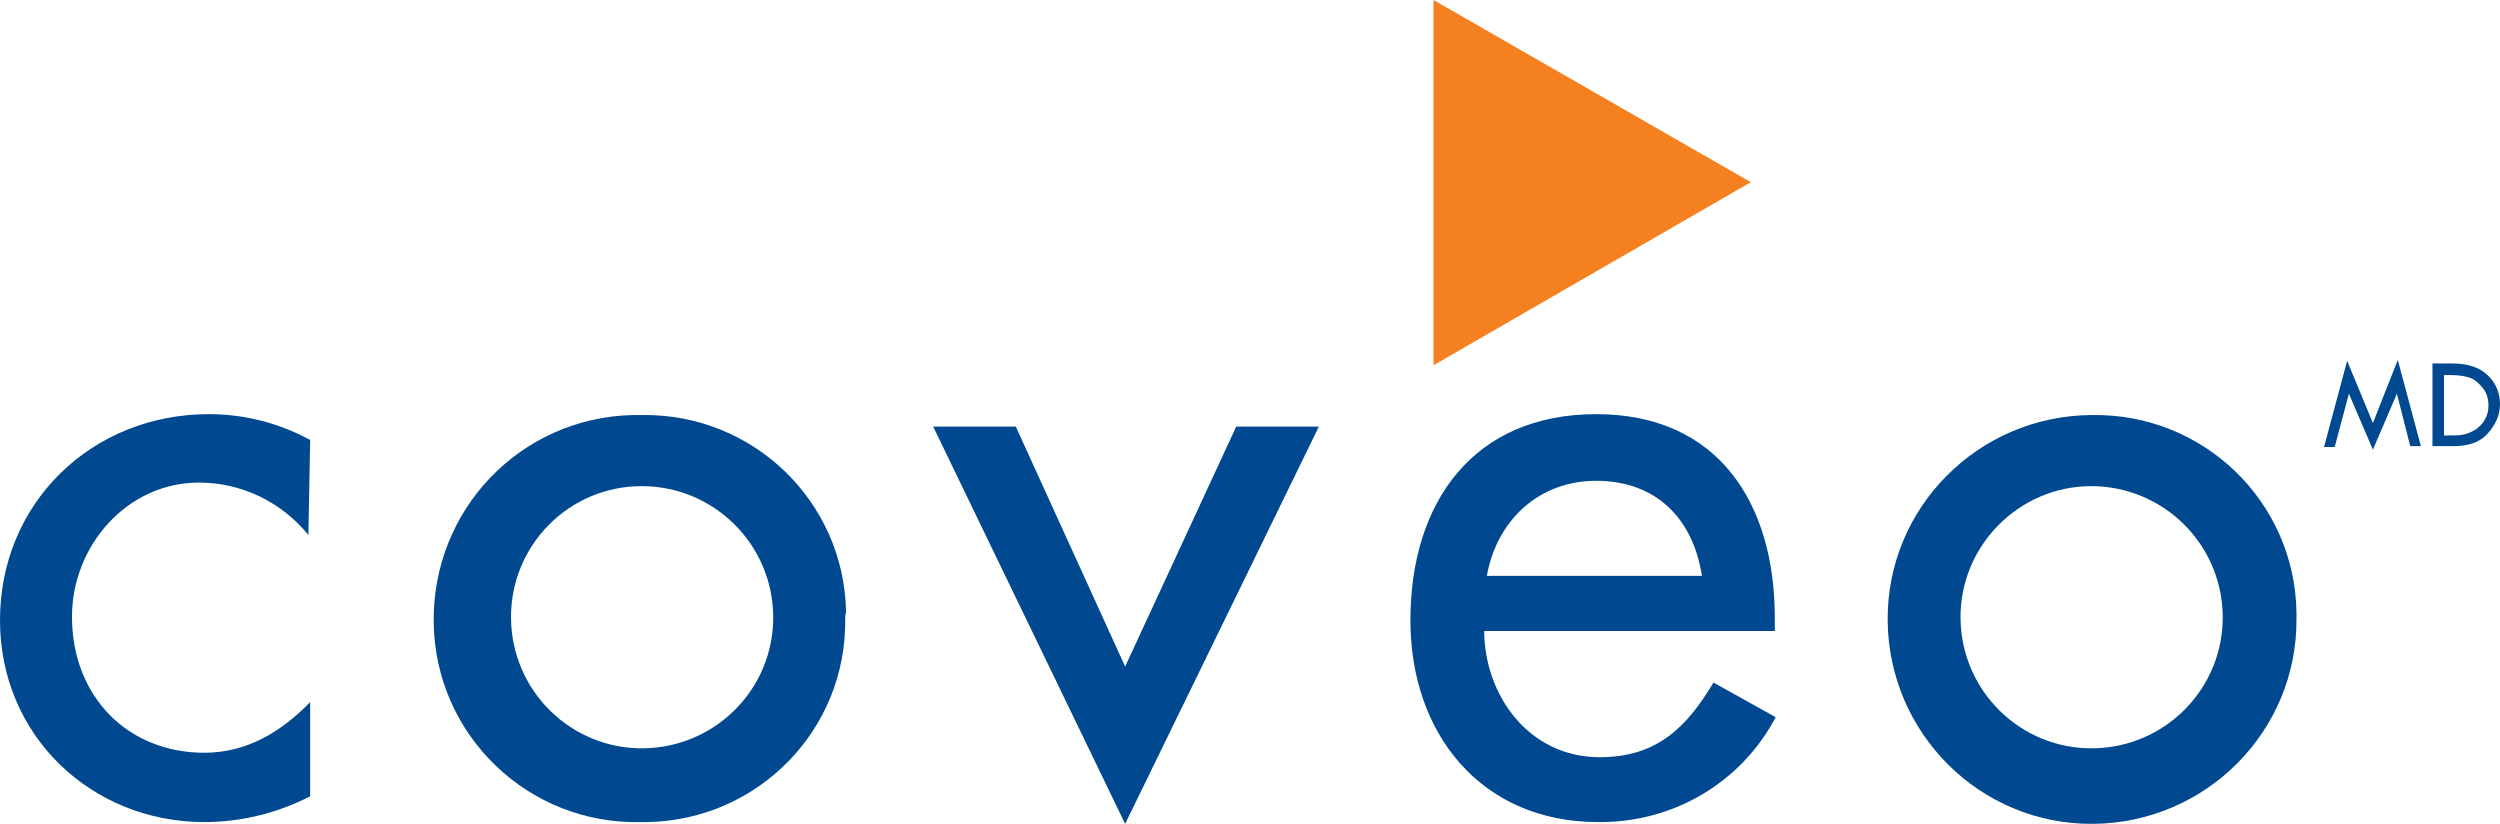
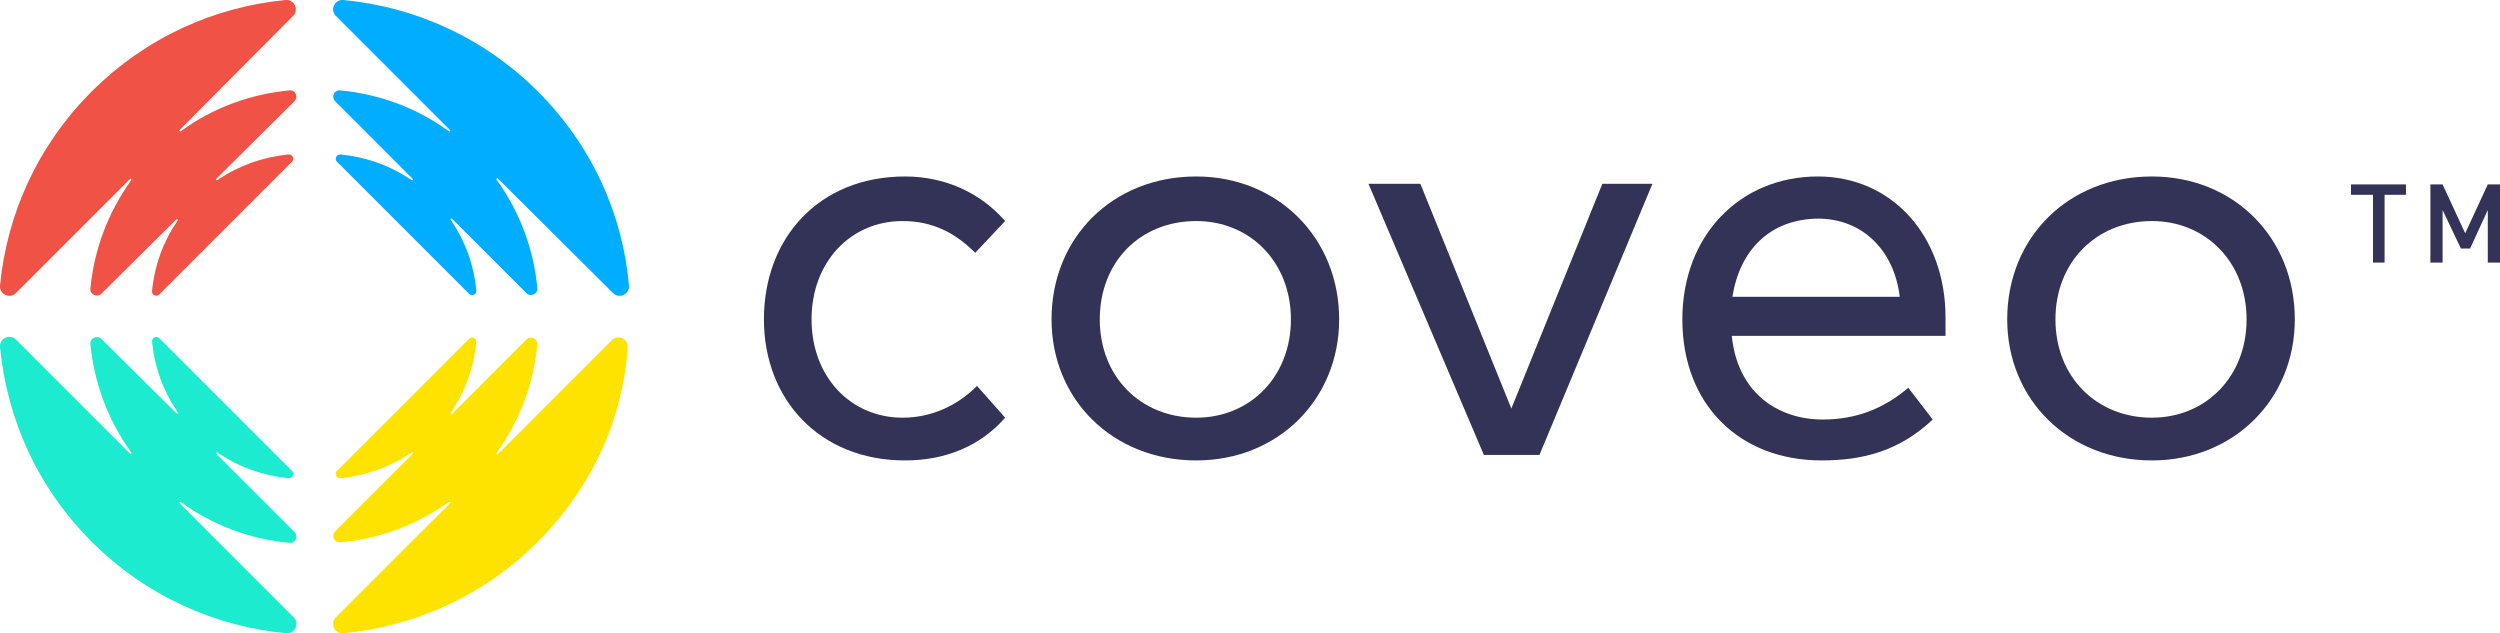
- <svg xmlns="http://www.w3.org/2000/svg" version="1.1" id="Calque_1" x="0px" y="0px" width="281.3px" height="92.7px" viewBox="0 0 281.3 92.7" style="enable-background:new 0 0 281.3 92.7;" xml:space="preserve">
+ <svg xmlns="http://www.w3.org/2000/svg" version="1.1" id="Layer_1" x="0px" y="0px" viewBox="0 0 409.4 103.6" style="enable-background:new 0 0 409.4 103.6;" xml:space="preserve">
  <style type="text/css">
- 	.st0{fill:#004990;}
- 	.st1{fill:#F58020;}
+ 	.st0{fill:#333357;}
+ 	.st1{fill:#00ADFF;}
+ 	.st2{fill:#F05245;}
+ 	.st3{fill:#1CEBCF;}
+ 	.st4{fill:#FFE300;}
</style>
-   <g id="Layer_2">
-     <g id="Layer_1-2">
-       <path class="st0" d="M34.7,60.2c-3-3.7-7.5-5.9-12.3-5.9c-8.1,0-14.3,7.1-14.3,15.1c0,8.9,6.2,15.3,14.9,15.3    c4.7,0,8.6-2.3,11.9-5.7v10.6c-3.7,1.9-7.8,2.9-11.9,2.9c-12.7,0-23-9.7-23-22.7c0-13.3,10.4-23.2,23.5-23.2c4,0,7.9,1,11.4,2.9    L34.7,60.2z" />
-       <path class="st0" d="M57.5,69.6c0.1,8.2,6.8,14.7,14.9,14.6S87.1,77.5,87,69.3c-0.1-8.1-6.7-14.6-14.8-14.6    C64,54.7,57.4,61.4,57.5,69.6 M95.1,69.6c0.2,12.5-9.8,22.7-22.3,22.9c-0.2,0-0.5,0-0.7,0C59.5,92.8,49,82.8,48.8,70.1    S58.5,47,71.2,46.7c0.3,0,0.6,0,1,0c12.5-0.2,22.8,9.7,23,22.2C95.1,69.2,95.1,69.4,95.1,69.6" />
-       <polygon class="st0" points="126.6,75 139.1,48 148.4,48 126.6,92.7 105,48 114.3,48   " />
-       <path class="st0" d="M191.5,64.8c-1-6.5-5.2-10.7-11.9-10.7c-6.5,0-11.2,4.5-12.3,10.7H191.5z M167,70.9c0,7.3,5,14.3,13,14.3    c6.3,0,9.7-3.2,12.8-8.4l7,3.9c-3.9,7.4-11.6,11.9-20,11.8c-13.1,0-21.1-9.9-21.1-22.7c0-13.3,7.1-23.2,20.9-23.2    s20.1,10.1,20.1,22.9v1.5H167z" />
-       <path class="st0" d="M220.6,69.6c0.1,8.2,6.8,14.7,14.9,14.6c8.2-0.1,14.7-6.8,14.6-14.9c-0.1-8.1-6.7-14.6-14.8-14.6    C227.2,54.7,220.5,61.4,220.6,69.6 M258.4,69.6c0.1,12.7-10.2,23-22.9,23.1c-12.7,0.1-23-10.2-23.1-22.9    c-0.1-12.7,10.2-23,22.9-23.1c0,0,0.1,0,0.1,0c12.5-0.2,22.8,9.7,23,22.2C258.4,69.2,258.4,69.4,258.4,69.6" />
-       <polygon class="st1" points="197,20.5 161.3,0 161.3,41.1   " />
+   <g>
+     <g>
+       <path class="st0" d="M164.6,36.2c-4.9,5.2-4.9,5.2-4.9,5.2c-3.3-3.3-7-5.2-11.9-5.2c-8.5,0-14.9,6.7-14.9,16.1s6.4,16.1,14.9,16.1    c4.9,0,9.1-2.1,12.2-5.2c4.6,5.2,4.6,5.2,4.6,5.2c-4,4.6-9.7,7-16.4,7c-14,0-23.1-10-23.1-23.1c0-13.4,9.1-23.4,23.1-23.4    C154.8,28.9,160.6,31.6,164.6,36.2L164.6,36.2z" />
+       <path class="st0" d="M219.3,52.3c0,13.1-10,23.1-23.4,23.1c-13.7,0-23.7-10-23.7-23.1c0-13.4,10-23.4,23.7-23.4    C209.2,28.9,219.3,38.9,219.3,52.3L219.3,52.3z M180.1,52.3c0,9.4,6.7,16.1,15.8,16.1c8.8,0,15.5-6.7,15.5-16.1    s-6.7-16.1-15.5-16.1C186.7,36.2,180.1,42.9,180.1,52.3L180.1,52.3z" />
+       <polygon class="st0" points="252.1,74.5 243,74.5 224.1,30.1 232.6,30.1 247.5,66.9 262.4,30.1 270.6,30.1 252.1,74.5   " />
+       <path class="st0" d="M318.6,52c0,1.2,0,2.1,0,3c-35,0-35,0-35,0c0.9,9.1,7.3,13.7,14.9,13.7c5.5,0,10-1.8,14-5.2    c4,5.2,4,5.2,4,5.2c-5.5,5.2-11.5,6.7-18.2,6.7c-13.4,0-22.8-9.1-22.8-23.1c0-13.7,9.4-23.4,22.2-23.4    C309.8,28.9,318.6,38.6,318.6,52L318.6,52z M283.7,48.6c27.4,0,27.4,0,27.4,0c-0.9-7.6-6.1-12.8-13.4-12.8    C289.8,35.9,284.9,41,283.7,48.6L283.7,48.6z" />
+       <path class="st0" d="M375.8,52.3c0,13.1-10,23.1-23.4,23.1c-13.7,0-23.7-10-23.7-23.1c0-13.4,10-23.4,23.7-23.4    C365.8,28.9,375.8,38.9,375.8,52.3L375.8,52.3z M336.6,52.3c0,9.4,6.7,16.1,15.8,16.1c8.8,0,15.5-6.7,15.5-16.1    s-6.7-16.1-15.5-16.1C343.3,36.2,336.6,42.9,336.6,52.3L336.6,52.3z" />
+     </g>
+     <g>
+       <polyline class="st0" points="394,30.2 385,30.2 385,31.9 388.6,31.9 388.6,43 390.5,43 390.5,31.9 394,31.9 394,30.2   " />
+       <polyline class="st0" points="409.4,30.2 407.4,30.2 403.7,38.2 400,30.2 398,30.2 398,43 400,43 400,34.4 403,40.7 404.5,40.7     407.4,34.4 407.4,43 409.4,43 409.4,30.2   " />
+     </g>
+     <g>
+       <path class="st1" d="M88.1,15C79.2,6.1,67.9,1.1,56.2,0C54.8-0.1,54,1.6,55,2.6l18.7,18.7c0.1,0.1,0,0.3-0.2,0.2    c-5.3-3.9-11.5-6.1-17.8-6.7c-1-0.1-1.5,1.1-0.8,1.8l12.7,12.7c0.1,0.1,0,0.3-0.2,0.2c-3.5-2.4-7.5-3.8-11.6-4.2    c-0.7-0.1-1.1,0.8-0.6,1.2l21.6,21.6c0.5,0.5,1.3,0.1,1.2-0.6c-0.4-4.1-1.8-8-4.2-11.5c-0.1-0.1,0.1-0.3,0.2-0.2l12.2,12.2    c0.7,0.7,1.9,0.1,1.8-0.8c-0.6-6.3-2.8-12.4-6.7-17.8c-0.1-0.1,0.1-0.3,0.2-0.2L100.4,48c1,1,2.7,0.2,2.6-1.2    C102,35.2,97,23.9,88.1,15" />
+       <path class="st2" d="M15,15C23.9,6.1,35.2,1.1,46.8,0C48.2-0.1,49,1.6,48,2.6L29.4,21.3c-0.1,0.1,0,0.3,0.2,0.2    c5.3-3.9,11.5-6.1,17.8-6.7c1-0.1,1.5,1.1,0.8,1.8L35.4,29.3c-0.1,0.1,0,0.3,0.2,0.2c3.5-2.4,7.5-3.8,11.6-4.2    c0.7-0.1,1.1,0.8,0.6,1.2L26.1,48.2c-0.5,0.5-1.3,0.1-1.2-0.6c0.4-4.1,1.8-8,4.2-11.5c0.1-0.1-0.1-0.3-0.2-0.2L16.6,48.1    c-0.7,0.7-1.9,0.1-1.8-0.8c0.6-6.3,2.8-12.4,6.7-17.8c0.1-0.1-0.1-0.3-0.2-0.2L2.6,48c-1,1-2.7,0.2-2.6-1.2    C1.1,35.2,6.1,23.9,15,15" />
+       <path class="st3" d="M15,88.7c8.9,8.9,20.2,13.9,31.9,15c1.4,0.1,2.2-1.6,1.2-2.6L29.4,82.4c-0.1-0.1,0-0.3,0.2-0.2    c5.3,3.9,11.5,6.1,17.8,6.7c1,0.1,1.5-1.1,0.8-1.8L35.4,74.3c-0.1-0.1,0-0.3,0.2-0.2c3.5,2.4,7.5,3.8,11.6,4.2    c0.7,0.1,1.1-0.8,0.6-1.2L26.1,55.4c-0.5-0.5-1.3-0.1-1.2,0.6c0.4,4.1,1.8,8,4.2,11.5c0.1,0.1-0.1,0.3-0.2,0.2L16.6,55.5    c-0.7-0.7-1.9-0.1-1.8,0.8c0.6,6.3,2.8,12.4,6.7,17.8c0.1,0.1-0.1,0.3-0.2,0.2L2.6,55.6c-1-1-2.7-0.2-2.6,1.2    C1.1,68.5,6.1,79.8,15,88.7" />
+       <path class="st4" d="M88.1,88.7c-8.9,8.9-20.2,13.9-31.9,15c-1.4,0.1-2.2-1.6-1.2-2.6l18.7-18.7c0.1-0.1,0-0.3-0.2-0.2    C68.2,86,62,88.3,55.7,88.8c-1,0.1-1.5-1.1-0.8-1.8l12.7-12.7c0.1-0.1,0-0.3-0.2-0.2c-3.5,2.4-7.5,3.8-11.6,4.2    c-0.7,0.1-1.1-0.8-0.6-1.2l21.6-21.6c0.5-0.5,1.3-0.1,1.2,0.6c-0.4,4.1-1.8,8-4.2,11.5c-0.1,0.1,0.1,0.3,0.2,0.2l12.2-12.2    c0.7-0.7,1.9-0.1,1.8,0.8c-0.6,6.3-2.8,12.4-6.7,17.8c-0.1,0.1,0.1,0.3,0.2,0.2l18.7-18.7c1-1,2.7-0.2,2.6,1.2    C102,68.5,97,79.8,88.1,88.7" />
    </g>
  </g>
-   <g>
-     <path class="st0" d="M269.8,40.5l2.6,9.7h-1.2l-1.5-5.9l-2.7,6.3l-2.7-6.3l-1.6,6h-1.2l2.6-9.7l2.9,7L269.8,40.5z" />
-     <path class="st0" d="M273.7,40.9h2.3c1.8,0,3.1,0.5,4,1.4s1.3,2,1.3,3.2c0,1.2-0.5,2.3-1.4,3.3s-2.2,1.4-3.9,1.4h-2.3V40.9z    M275,42.1V49h0.1c0.9,0,1.7,0,2.1-0.1c0.5-0.1,0.9-0.3,1.4-0.6c0.4-0.3,0.8-0.7,1-1.1c0.3-0.5,0.4-1,0.4-1.6   c0-0.7-0.2-1.4-0.6-1.9s-0.9-1-1.5-1.2c-0.6-0.2-1.3-0.3-2.3-0.3H275z" />
-   </g>
</svg>
